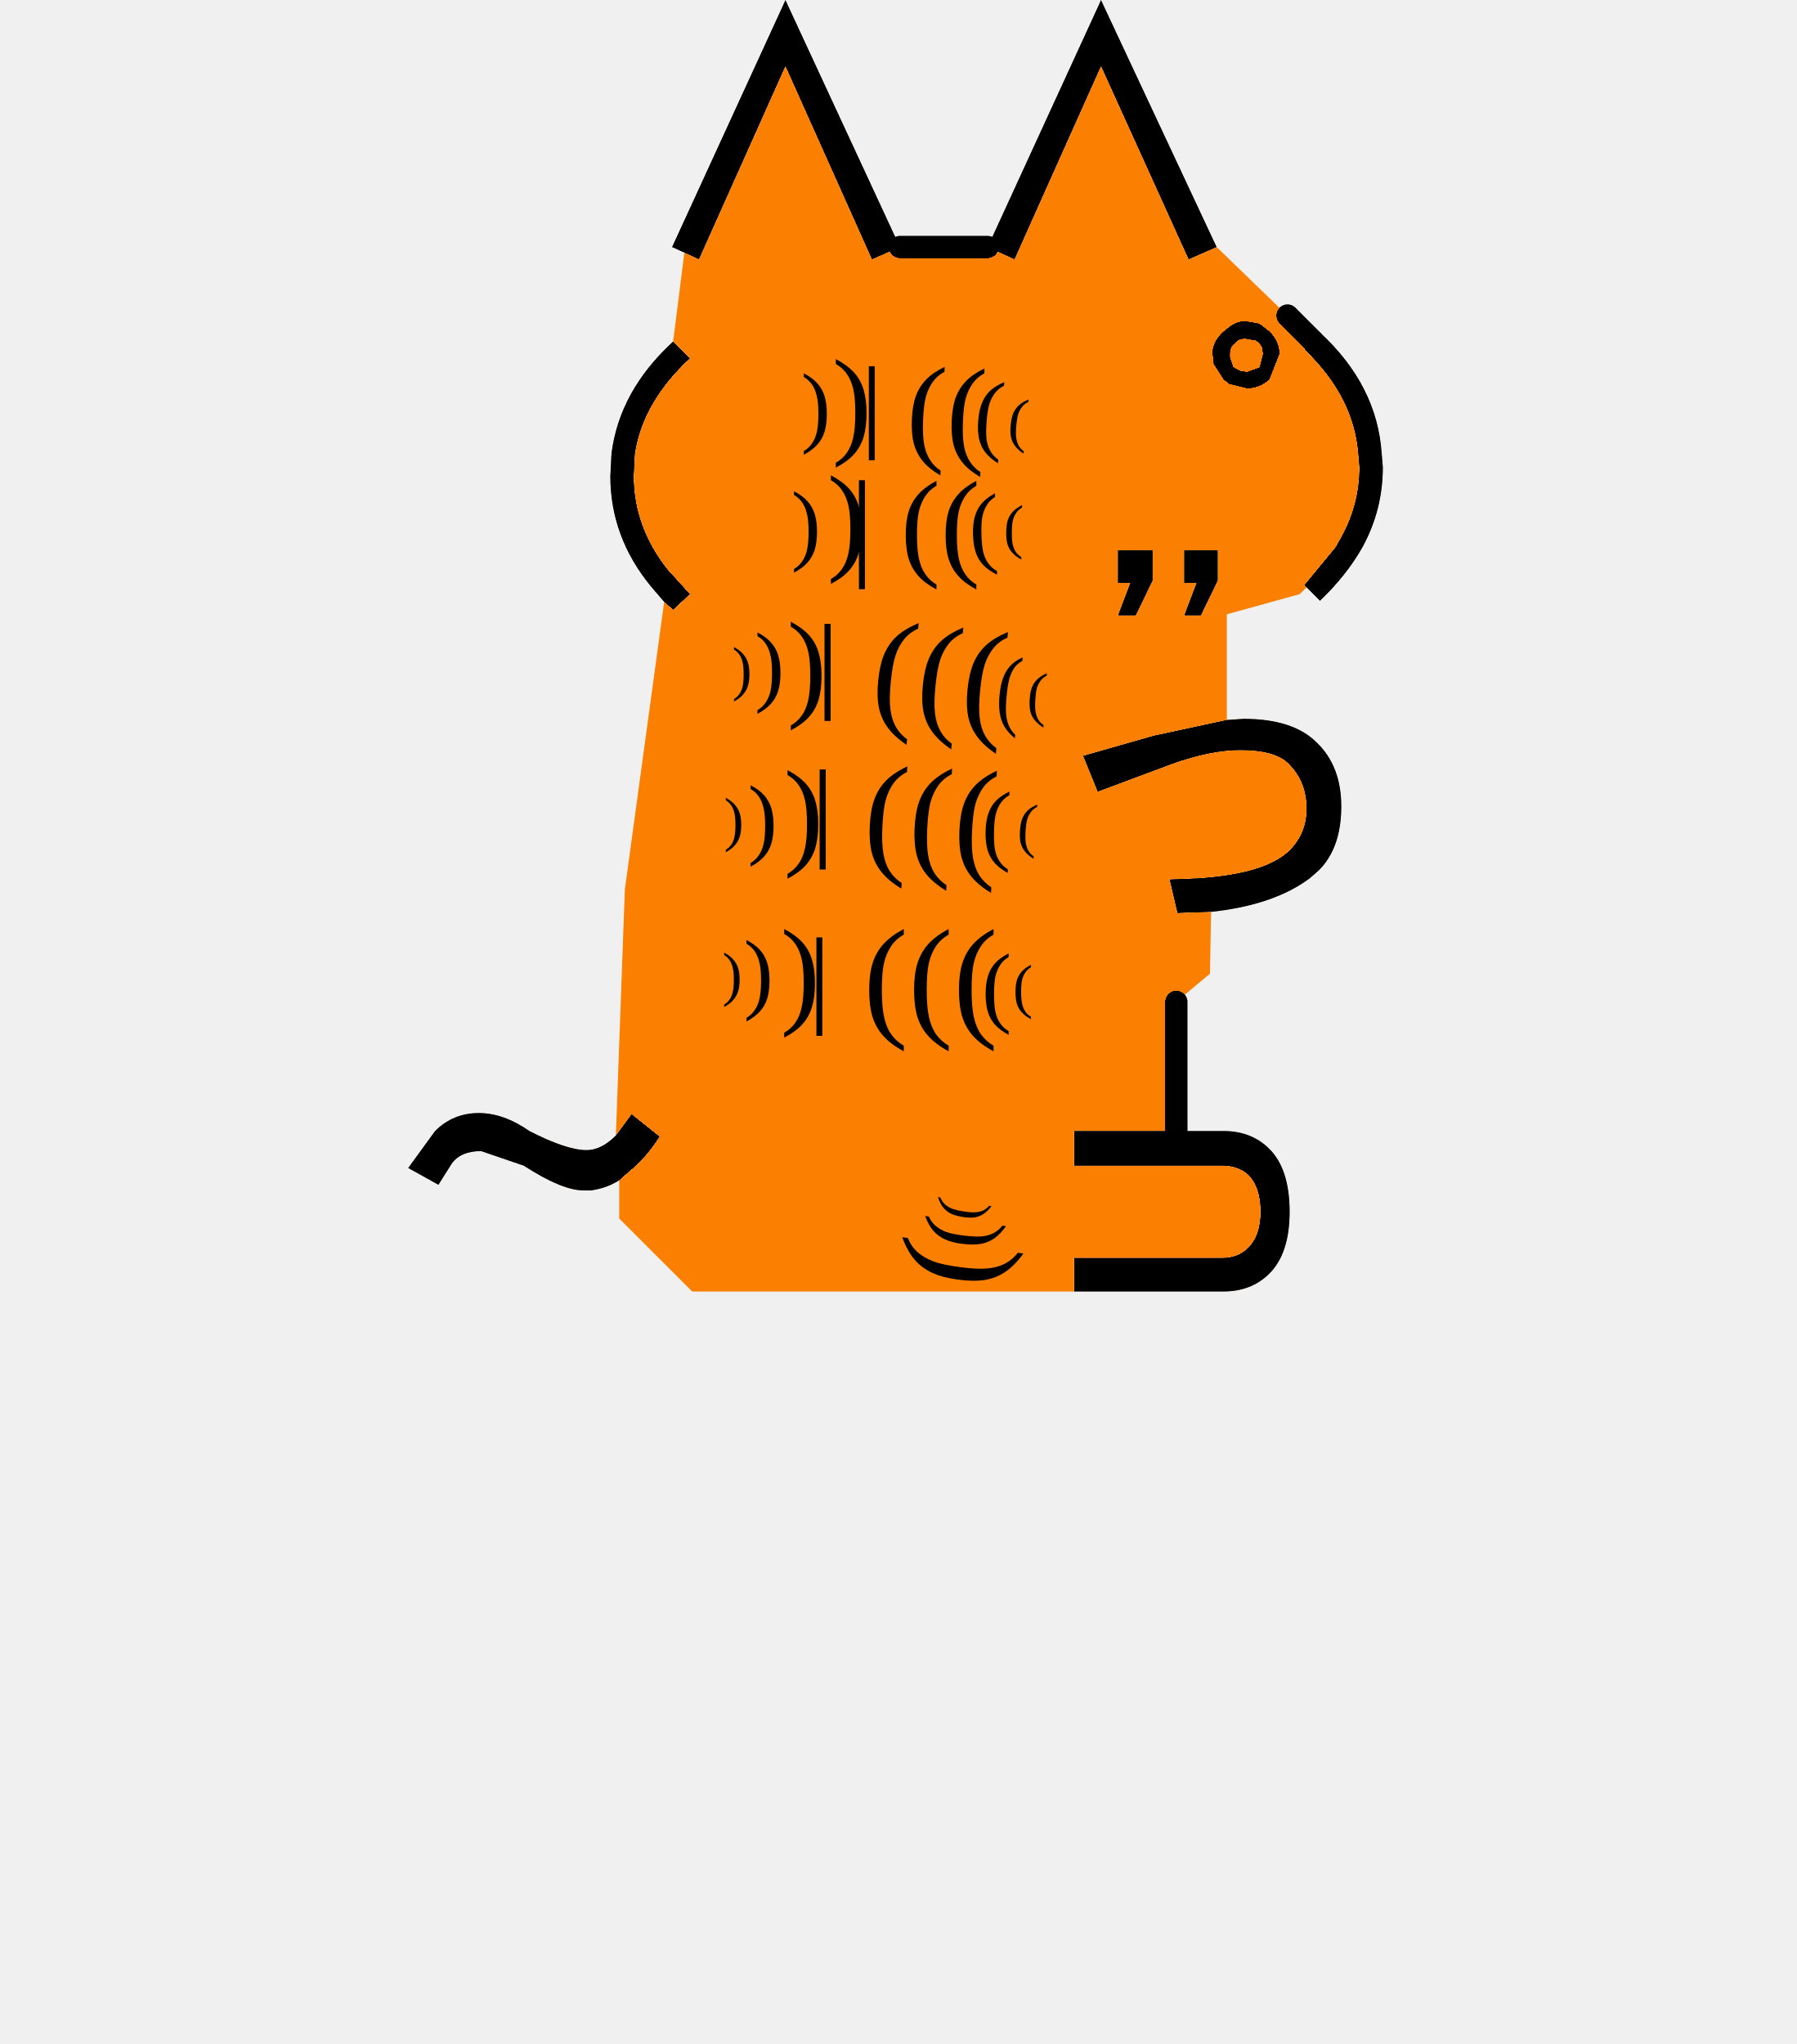
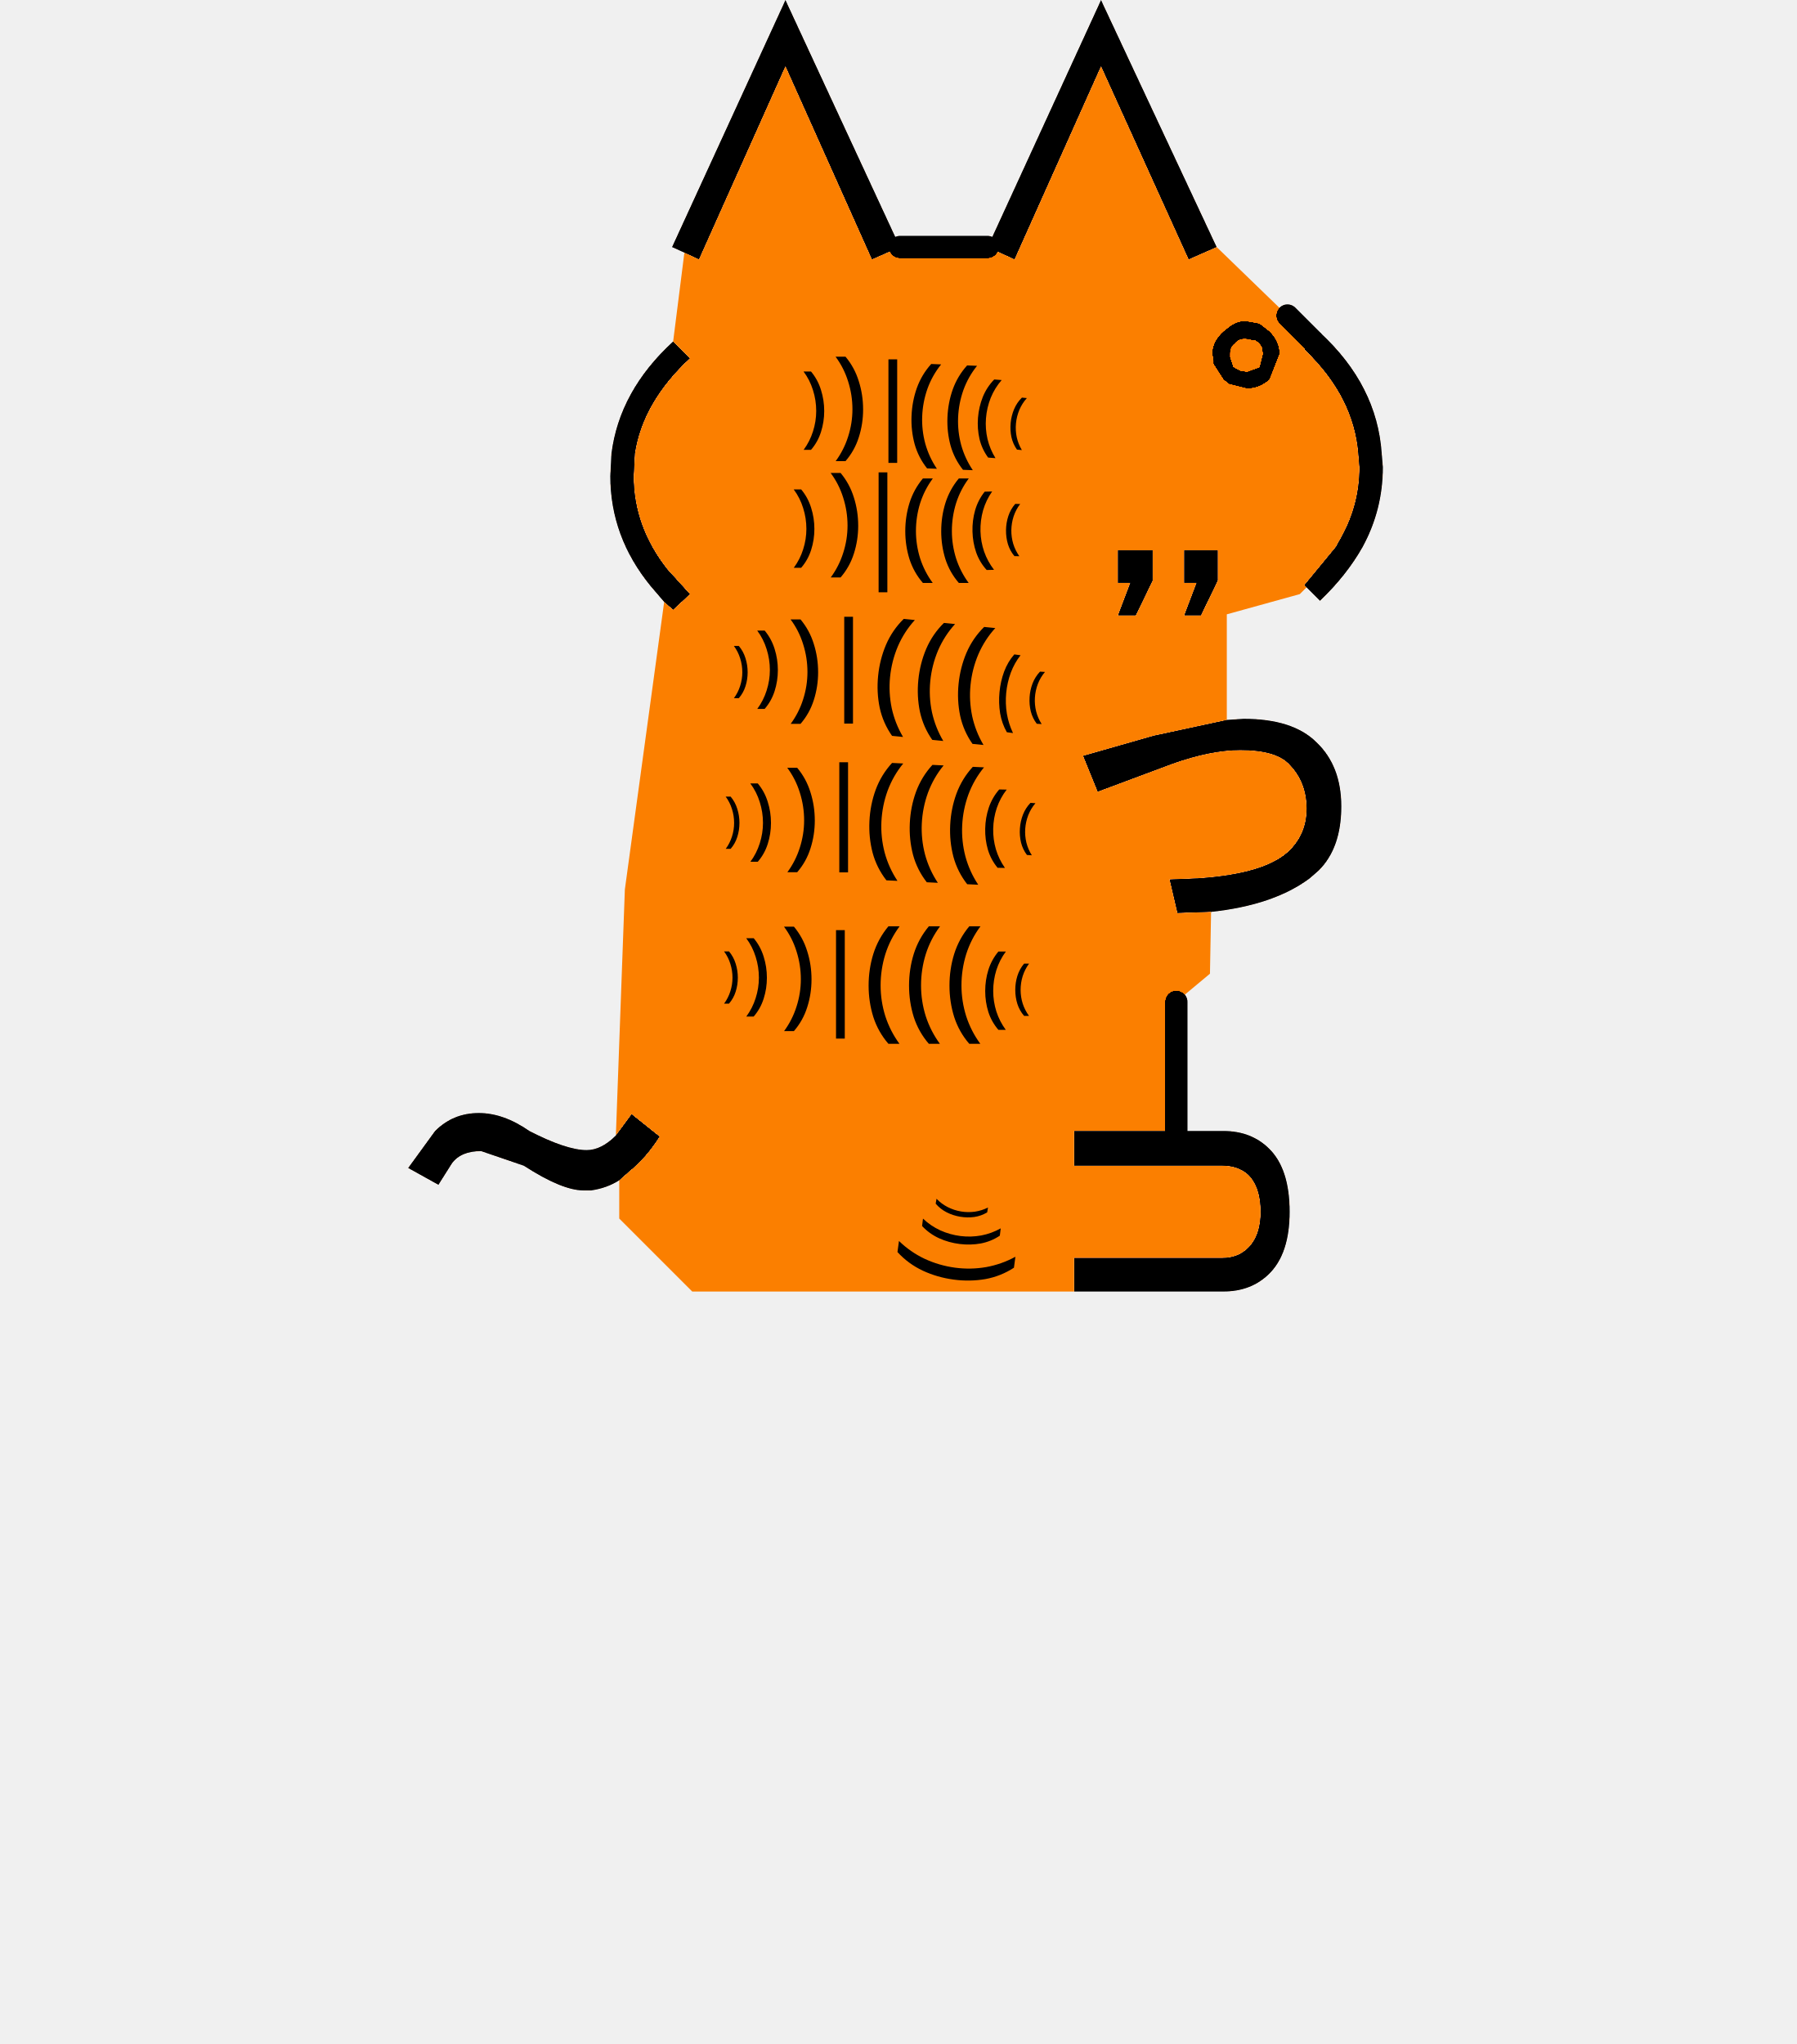
<svg xmlns="http://www.w3.org/2000/svg" xmlns:xlink="http://www.w3.org/1999/xlink" height="182" width="160" version="1.1" id="svg4">
  <defs id="defs3">
    <path d="M1.35 0h.2l.55.1.45.35q.45.45.45 1L2.55 2.6q-.45.4-1 .4l-.8-.2-.25-.2-.45-.7v-.15L0 1.45v-.1q.05-.5.5-.9l.25-.2Q1 .05 1.3 0h.05m.45.85L1.55.8Q1.2.75 1 1q-.2.15-.2.45v.15l.15.45H1l.05.05.2.1.3.05.55-.2.15-.6-.05-.3L2.1 1 2.05.95 1.9.85h-.1" fill-rule="evenodd" id="a" />
    <use height="3" transform="translate(.8)" width="3" xlink:href="#a" id="c" />
    <g id="b">
      <path d="M.35-60h3.9l1.2.55 3.85-8.6 3.9 8.6 1.25-.55 3.15 3.05 1.1 1.1-1.1-1.1 1.15 1.1h-.05l-.35.4.1.1q2.1 2.05 2.3 4.55l.05.6q0 1.65-.8 3.1l-.25.45-1.4 1.7.1.1-.3.3-3.25.9v4.7l-3.25.7-3.15.9.65 1.6L12.5-37q1.7-.6 3-.6 1.55 0 2.15.6.8.8.8 2 0 1.1-.75 1.85-1.05 1.05-4.1 1.25l-1.25.05.35 1.5 1.5-.05-.05 2.75-1.5 1.25v5.75H8.1v1.55h6.6q.7 0 1.15.4.55.55.55 1.65 0 1.05-.55 1.6-.45.45-1.15.45H8.1v1.5h-17l-3.25-3.25v-1.7l.45-.4q.75-.6 1.35-1.55l-1.25-1-.7.95.4-10.95 1.75-12.8.4.35.75-.7-1-1.1q-1.5-1.9-1.5-4.15l.05-1q.35-2.3 2.45-4.25l-.75-.75.5-3.95.65.3 3.85-8.6 3.85 8.6L.35-60m10.5 16.4.75-1.55v-1.35h-1.55v1.45h.55l-.55 1.45h.8m3.65-2.9H13v1.45h.55L13-43.6h.75l.75-1.55v-1.35" fill="#fff" fill-rule="evenodd" transform="translate(21.55 71)" id="path1" />
      <path d="m.35-60-1.25.55-3.85-8.6-3.85 8.6-.65-.3-.55-.25 5.05-11 5.1 11m-10.1 4.2.75.75q-2.1 1.95-2.45 4.25l-.05 1q0 2.25 1.5 4.15l1 1.1-.75.7-.4-.35-.6-.7q-1.8-2.2-1.8-4.9l.05-1q.35-2.8 2.75-5m-2.55 35.35.7-.95 1.25 1q-.6.95-1.35 1.55l-.45.4q-.55.35-1.25.45h-.35q-.95 0-2.65-1.1l-1.9-.65q-.9 0-1.3.55l-.6.95-1.35-.75 1.2-1.65q.8-.8 1.95-.8 1.1 0 2.25.8 1.65.85 2.55.85.65 0 1.3-.65M8.1-13.5V-15h6.6q.7 0 1.15-.45.55-.55.55-1.6 0-1.1-.55-1.65-.45-.4-1.15-.4H8.1v-1.55h6.65q1.25 0 2.05.8.9.9.9 2.8 0 1.85-.9 2.75-.8.8-2.05.8H8.1m6.1-16.9-1.5.05-.35-1.5 1.25-.05q3.05-.2 4.1-1.25.75-.75.75-1.85 0-1.2-.8-2-.6-.6-2.15-.6-1.3 0-3 .6l-3.35 1.25-.65-1.6 3.15-.9 3.25-.7.75-.05q2.2 0 3.25 1.05Q20-36.9 20-35.1q0 1.85-1 2.85l-.4.35q-1.6 1.2-4.4 1.5m4.25-14.45-.1-.1 1.4-1.7.25-.45q.8-1.45.8-3.1l-.05-.6q-.2-2.5-2.3-4.55l-.1-.1.35-.4h.05l.3-.35q2.55 2.35 2.75 5.4l.05.6q0 1.9-.9 3.55-.7 1.25-1.9 2.4l-.6-.6m-4-15.15-1.25.55-3.9-8.6-3.85 8.6-1.2-.55L9.3-71l5.15 11m.05 13.5v1.35l-.75 1.55H13l.55-1.45H13v-1.45h1.5m-3.65 2.9h-.8l.55-1.45h-.55v-1.45h1.55v1.35l-.75 1.55" fill-rule="evenodd" transform="translate(21.55 71)" id="path2" />
      <path d="M4.25-60H.35m12.3 39.35v-5.75m6.05-29.45-1.1-1.1" fill="none" stroke="#000" stroke-linecap="round" stroke-linejoin="round" transform="translate(21.55 71)" id="path3" />
    </g>
    <filter style="color-interpolation-filters:sRGB;" id="filter5" x="0" y="0" width="1" height="1">
      <feComposite in2="SourceGraphic" operator="arithmetic" k1="7.896" k2="0" result="composite1" id="feComposite4" />
      <feColorMatrix in="composite1" values="1" type="saturate" result="colormatrix1" id="feColorMatrix4" />
      <feFlood flood-opacity="1" flood-color="rgb(223,74,0)" result="flood1" id="feFlood4" />
      <feBlend in="flood1" in2="colormatrix1" mode="multiply" result="blend1" id="feBlend4" />
      <feBlend in2="blend1" mode="screen" result="blend2" id="feBlend5" />
      <feColorMatrix in="blend2" values="1" type="saturate" result="colormatrix2" id="feColorMatrix5" />
      <feComposite in="colormatrix2" in2="SourceGraphic" operator="in" k2="1" result="composite2" id="feComposite5" />
    </filter>
  </defs>
  <g transform="matrix(2 0 0 2 79.441 142)" id="g4" style="filter:url(#filter5)">
    <use height="57.5" transform="translate(-21.55 -71)" width="43.4" xlink:href="#b" id="use3" />
    <use height="3" transform="matrix(1.0012 0 0 1 13.45 -56.7)" width="4.65" xlink:href="#c" id="use4" />
  </g>
  <g id="layer1" transform="translate(26.56707,2.3372525e-4)">
-     <text xml:space="preserve" style="writing-mode:lr-tb;direction:ltr;fill:#000000" x="56.865" y="58.053" id="text19" transform="rotate(5.697723)">
-       <tspan id="tspan19" x="56.865" y="58.053">(((</tspan>
-     </text>
-     <text xml:space="preserve" style="writing-mode:lr-tb;direction:ltr;fill:#000000" x="53.821" y="73.887" id="text20" transform="rotate(2.749915)">
-       <tspan id="tspan20" x="53.821" y="73.887">(((</tspan>
-     </text>
-     <text xml:space="preserve" style="writing-mode:lr-tb;direction:ltr;fill:#000000" x="50.299" y="91.047" id="text21">
-       <tspan id="tspan21" x="50.299" y="91.047">(((</tspan>
-     </text>
-     <text xml:space="preserve" style="writing-mode:lr-tb;direction:ltr;fill:#000000" x="-105.631" y="76.287" id="text22" transform="rotate(-82.34762)">
-       <tspan id="tspan22" x="-105.631" y="76.287">(</tspan>
-     </text>
-     <text xml:space="preserve" style="font-size:7.343px;writing-mode:lr-tb;direction:ltr;fill:#000000;stroke-width:0.918" x="73.693" y="50.52" id="text23" transform="matrix(0.9119382,0.1232841,-0.1038567,1.082525,0,0)">
-       <tspan id="tspan23" x="73.693" y="50.52" style="stroke-width:0.918">(</tspan>
-     </text>
-     <text xml:space="preserve" style="font-size:8px;writing-mode:lr-tb;direction:ltr;fill:#000000" x="62.382" y="74.674" id="text24" transform="rotate(1.208022)">
-       <tspan id="tspan24" x="62.382" y="74.674">(</tspan>
-     </text>
-     <text xml:space="preserve" style="font-size:8px;writing-mode:lr-tb;direction:ltr;fill:#000000" x="60.841" y="90.436" id="text25">
-       <tspan id="tspan25" x="60.841" y="90.436">(</tspan>
-     </text>
-     <text xml:space="preserve" style="font-size:8px;writing-mode:lr-tb;direction:ltr;fill:#000000" x="-102.977" y="74.292" id="text26" transform="rotate(-82.91498)">
-       <tspan id="tspan26" x="-102.977" y="74.292">(</tspan>
-     </text>
-     <text xml:space="preserve" style="font-size:5.333px;writing-mode:lr-tb;direction:ltr;fill:#000000" x="68.64" y="59.38" id="text27" transform="rotate(3.571206)">
-       <tspan id="tspan27" x="68.64" y="59.38">(</tspan>
-     </text>
-     <text xml:space="preserve" style="font-size:5.333px;writing-mode:lr-tb;direction:ltr;fill:#000000" x="68.908" y="70.693" id="text28" transform="rotate(3.901436)">
-       <tspan id="tspan28" x="68.908" y="70.693">(</tspan>
-     </text>
-     <text xml:space="preserve" style="font-size:5.333px;writing-mode:lr-tb;direction:ltr;fill:#000000" x="63.625" y="89.611" id="text29">
-       <tspan id="tspan29" x="63.625" y="89.611">(</tspan>
-     </text>
-     <text xml:space="preserve" style="font-size:5.333px;writing-mode:lr-tb;direction:ltr;fill:#000000" x="-97.229" y="77.611" id="text30" transform="rotate(-80.41584)">
-       <tspan id="tspan30" x="-97.229" y="77.611">(</tspan>
-     </text>
-     <text xml:space="preserve" style="font-size:8px;writing-mode:lr-tb;direction:ltr;fill:#000000" x="62.909" y="34.578" id="text31" transform="rotate(4.461419)">
-       <tspan id="tspan31" x="62.909" y="34.578">(</tspan>
-     </text>
-     <text xml:space="preserve" style="font-size:8px;writing-mode:lr-tb;direction:ltr;fill:#000000" x="58.483" y="51.034" id="text32" transform="rotate(-1.459322)">
-       <tspan id="tspan32" x="58.483" y="51.034">(</tspan>
-     </text>
-     <text xml:space="preserve" style="font-size:5.333px;writing-mode:lr-tb;direction:ltr;fill:#000000" x="66.499" y="32.943" id="text33" transform="rotate(5.441491)">
-       <tspan id="tspan33" x="66.499" y="32.943">(</tspan>
-     </text>
-     <text xml:space="preserve" style="font-size:5.333px;writing-mode:lr-tb;direction:ltr;fill:#000000" x="63.5" y="47.714" id="text34" transform="rotate(0.8582151)">
-       <tspan id="tspan34" x="63.5" y="47.714">(</tspan>
-     </text>
-     <text xml:space="preserve" style="font-size:10.667px;writing-mode:lr-tb;direction:ltr;fill:#000000" x="55.595" y="37.776" id="text36" transform="rotate(2.264296)">
-       <tspan id="tspan36" x="55.595" y="37.776">((</tspan>
-     </text>
-     <text xml:space="preserve" style="font-size:10.667px;writing-mode:lr-tb;direction:ltr;fill:#000000" x="53.617" y="50.219" id="text37">
-       <tspan id="tspan37" x="53.617" y="50.219">((</tspan>
-     </text>
-     <text xml:space="preserve" style="font-size:10.667px;writing-mode:lr-tb;direction:ltr;fill:#000000" x="48.245" y="34.416" id="text38">
-       <tspan id="tspan38" x="48.245" y="34.416" />
-     </text>
-     <text xml:space="preserve" style="font-size:10.667px;writing-mode:lr-tb;direction:ltr;fill:#000000" x="47.516" y="39.375" id="text39">
-       <tspan id="tspan39" x="47.516" y="39.375">)</tspan>
-     </text>
-     <text xml:space="preserve" style="font-size:10.667px;writing-mode:lr-tb;direction:ltr;fill:#000000" x="47.078" y="49.729" id="text40">
-       <tspan id="tspan40" x="47.078" y="49.729">)</tspan>
-     </text>
-     <text xml:space="preserve" style="font-size:10.667px;writing-mode:lr-tb;direction:ltr;fill:#000000" x="43.509" y="62.769" id="text41">
-       <tspan id="tspan41" x="43.509" y="62.769">)</tspan>
-     </text>
-     <text xml:space="preserve" style="font-size:10.667px;writing-mode:lr-tb;direction:ltr;fill:#000000" x="43.214" y="75.979" id="text42">
-       <tspan id="tspan42" x="43.214" y="75.979">)</tspan>
-     </text>
-     <text xml:space="preserve" style="font-size:10.667px;writing-mode:lr-tb;direction:ltr;fill:#000000" x="42.922" y="90.125" id="text43">
-       <tspan id="tspan43" x="42.922" y="90.125">)</tspan>
-     </text>
-     <text xml:space="preserve" style="font-size:9.912px;writing-mode:lr-tb;direction:ltr;fill:#000000;stroke-width:0.929" x="46.455" y="41.968" id="text44" transform="scale(1.076191,0.929203)">
-       <tspan id="tspan44" x="46.455" y="41.968" style="stroke-width:0.929">|</tspan>
-     </text>
-     <text xml:space="preserve" style="font-size:10.667px;writing-mode:lr-tb;direction:ltr;fill:#000000" x="49.12" y="50.166" id="text45">
-       <tspan id="tspan45" x="49.12" y="50.166">|</tspan>
-     </text>
-     <text xml:space="preserve" style="font-size:10.067px;writing-mode:lr-tb;direction:ltr;fill:#000000;stroke-width:0.944" x="43.47" y="65.84" id="text46" transform="scale(1.059561,0.9437874)">
-       <tspan id="tspan46" x="43.47" y="65.84" style="stroke-width:0.944">|</tspan>
-     </text>
-     <text xml:space="preserve" style="font-size:10.22px;writing-mode:lr-tb;direction:ltr;fill:#000000;stroke-width:0.958" x="43.711" y="78.604" id="text47" transform="scale(1.043678,0.9581497)">
-       <tspan id="tspan47" x="43.711" y="78.604" style="stroke-width:0.958">|</tspan>
-     </text>
-     <text xml:space="preserve" style="font-size:10.144px;writing-mode:lr-tb;direction:ltr;fill:#000000;stroke-width:0.951" x="43.107" y="94.797" id="text48" transform="scale(1.05153,0.9509957)">
-       <tspan id="tspan48" x="43.107" y="94.797" style="stroke-width:0.951">|</tspan>
-     </text>
-     <text xml:space="preserve" style="font-size:8px;writing-mode:lr-tb;direction:ltr;fill:#000000" x="44.745" y="38.791" id="text49">
-       <tspan id="tspan49" x="44.745" y="38.791">)</tspan>
-     </text>
-     <text xml:space="preserve" style="font-size:8px;writing-mode:lr-tb;direction:ltr;fill:#000000" x="43.87" y="49.291" id="text50">
-       <tspan id="tspan50" x="43.87" y="49.291">)</tspan>
-     </text>
-     <text xml:space="preserve" style="font-size:8px;writing-mode:lr-tb;direction:ltr;fill:#000000" x="40.618" y="61.858" id="text51">
-       <tspan id="tspan51" x="40.618" y="61.858">)</tspan>
-     </text>
-     <text xml:space="preserve" style="font-size:8px;writing-mode:lr-tb;direction:ltr;fill:#000000" x="40.005" y="75.469" id="text52">
-       <tspan id="tspan52" x="40.005" y="75.469">)</tspan>
-     </text>
-     <text xml:space="preserve" style="font-size:8px;writing-mode:lr-tb;direction:ltr;fill:#000000" x="39.641" y="89.25" id="text53">
-       <tspan id="tspan53" x="39.641" y="89.25">)</tspan>
-     </text>
-     <text xml:space="preserve" style="font-size:5.333px;writing-mode:lr-tb;direction:ltr;fill:#000000" x="38.62" y="61.323" id="text57">
-       <tspan id="tspan57" x="38.62" y="61.323">)</tspan>
-     </text>
-     <text xml:space="preserve" style="font-size:5.333px;writing-mode:lr-tb;direction:ltr;fill:#000000" x="37.891" y="74.739" id="text58">
-       <tspan id="tspan58" x="37.891" y="74.739">)</tspan>
-     </text>
-     <text xml:space="preserve" style="font-size:5.333px;writing-mode:lr-tb;direction:ltr;fill:#000000" x="37.745" y="88.521" id="text59">
-       <tspan id="tspan59" x="37.745" y="88.521">)</tspan>
-     </text>
+     <path d="m 57.345,54.765 q 0,-1.464 0.42,-2.82 0.432,-1.368 1.344,-2.46 h 0.996 q -0.84,1.128 -1.272,2.484 -0.42,1.356 -0.42,2.784 0,1.392 0.42,2.736 0.432,1.332 1.26,2.46 h -0.984 q -0.912,-1.056 -1.344,-2.388 -0.42,-1.344 -0.42,-2.796 z m 3.6,0 q 0,-1.464 0.42,-2.82 0.432,-1.368 1.344,-2.46 h 0.996 q -0.84,1.128 -1.272,2.484 -0.42,1.356 -0.42,2.784 0,1.392 0.42,2.736 0.432,1.332 1.26,2.46 h -0.984 q -0.912,-1.056 -1.344,-2.388 -0.42,-1.344 -0.42,-2.796 z m 3.6,0 q 0,-1.464 0.42,-2.82 0.432,-1.368 1.344,-2.46 h 0.996 q -0.84,1.128 -1.272,2.484 -0.42,1.356 -0.42,2.784 0,1.392 0.42,2.736 0.432,1.332 1.26,2.46 h -0.984 q -0.912,-1.056 -1.344,-2.388 -0.42,-1.344 -0.42,-2.796 z" id="text19" transform="rotate(5.697723)" aria-label="(((" />
+     <path d="m 54.301,70.599 q 0,-1.464 0.42,-2.82 0.432,-1.368 1.344,-2.46 h 0.996 q -0.84,1.128 -1.272,2.484 -0.42,1.356 -0.42,2.784 0,1.392 0.42,2.736 0.432,1.332 1.26,2.46 h -0.984 q -0.912,-1.056 -1.344,-2.388 -0.42,-1.344 -0.42,-2.796 z m 3.6,0 q 0,-1.464 0.42,-2.82 0.432,-1.368 1.344,-2.46 h 0.996 q -0.84,1.128 -1.272,2.484 -0.42,1.356 -0.42,2.784 0,1.392 0.42,2.736 0.432,1.332 1.26,2.46 h -0.984 q -0.912,-1.056 -1.344,-2.388 -0.42,-1.344 -0.42,-2.796 z m 3.6,0 q 0,-1.464 0.42,-2.82 0.432,-1.368 1.344,-2.46 h 0.996 q -0.84,1.128 -1.272,2.484 -0.42,1.356 -0.42,2.784 0,1.392 0.42,2.736 0.432,1.332 1.26,2.46 h -0.984 q -0.912,-1.056 -1.344,-2.388 -0.42,-1.344 -0.42,-2.796 z" id="text20" transform="rotate(2.749915)" aria-label="(((" />
+     <path d="m 50.779,87.759 q 0,-1.464 0.42,-2.82 0.432,-1.368 1.344,-2.46 h 0.996 q -0.84,1.128 -1.272,2.484 -0.42,1.356 -0.42,2.784 0,1.392 0.42,2.736 0.432,1.332 1.26,2.46 h -0.984 q -0.912,-1.056 -1.344,-2.388 -0.42,-1.344 -0.42,-2.796 z m 3.6,0 q 0,-1.464 0.42,-2.82 0.432,-1.368 1.344,-2.46 h 0.996 q -0.84,1.128 -1.272,2.484 -0.42,1.356 -0.42,2.784 0,1.392 0.42,2.736 0.432,1.332 1.26,2.46 h -0.984 q -0.912,-1.056 -1.344,-2.388 -0.42,-1.344 -0.42,-2.796 z m 3.6,0 q 0,-1.464 0.42,-2.82 0.432,-1.368 1.344,-2.46 h 0.996 q -0.84,1.128 -1.272,2.484 -0.42,1.356 -0.42,2.784 0,1.392 0.42,2.736 0.432,1.332 1.26,2.46 h -0.984 q -0.912,-1.056 -1.344,-2.388 -0.42,-1.344 -0.42,-2.796 z" id="text21" aria-label="(((" />
+     <path d="m -105.151,72.999 q 0,-1.464 0.42,-2.82 0.432,-1.368 1.344,-2.46 h 0.996 q -0.84,1.128 -1.272,2.484 -0.42,1.356 -0.42,2.784 0,1.392 0.42,2.736 0.432,1.332 1.26,2.46 h -0.984 q -0.912,-1.056 -1.344,-2.388 -0.42,-1.344 -0.42,-2.796 z" id="text22" transform="rotate(-82.34762)" aria-label="(" />
+     <path d="m 73.987,48.508 q 0,-0.896 0.257,-1.726 0.264,-0.837 0.822,-1.505 h 0.609 q -0.514,0.69 -0.778,1.52 -0.257,0.83 -0.257,1.703 0,0.852 0.257,1.674 0.264,0.815 0.771,1.505 h -0.602 q -0.558,-0.646 -0.822,-1.461 -0.257,-0.822 -0.257,-1.711 z" id="text23" style="font-size:7.343px;stroke-width:0.918" transform="matrix(0.9119382,0.1232841,-0.1038567,1.082525,0,0)" aria-label="(" />
+     <path d="m 62.702,72.482 q 0,-0.976 0.28,-1.88 0.288,-0.912 0.896,-1.64 h 0.664 q -0.56,0.752 -0.848,1.656 -0.28,0.904 -0.28,1.856 0,0.928 0.28,1.824 0.288,0.888 0.84,1.64 h -0.656 q -0.608,-0.704 -0.896,-1.592 -0.28,-0.896 -0.28,-1.864 z" id="text24" style="font-size:8px" transform="rotate(1.208022)" aria-label="(" />
+     <path d="m 61.161,88.244 q 0,-0.976 0.28,-1.88 0.288,-0.912 0.896,-1.64 h 0.664 q -0.56,0.752 -0.848,1.656 -0.28,0.904 -0.28,1.856 0,0.928 0.28,1.824 0.288,0.888 0.84,1.64 h -0.656 q -0.608,-0.704 -0.896,-1.592 -0.28,-0.896 -0.28,-1.864 z" id="text25" style="font-size:8px" aria-label="(" />
+     <path d="m -102.657,72.1 q 0,-0.976 0.28,-1.88 0.288,-0.912 0.896,-1.64 h 0.664 q -0.56,0.752 -0.848,1.656 -0.28,0.904 -0.28,1.856 0,0.928 0.28,1.824 0.288,0.888 0.84,1.64 h -0.656 q -0.608,-0.704 -0.896,-1.592 -0.28,-0.896 -0.28,-1.864 z" id="text26" style="font-size:8px" transform="rotate(-82.91498)" aria-label="(" />
+     <path d="m 68.853,57.919 q 0,-0.651 0.187,-1.253 0.192,-0.608 0.597,-1.093 h 0.443 q -0.373,0.501 -0.565,1.104 -0.187,0.603 -0.187,1.237 0,0.619 0.187,1.216 0.192,0.592 0.56,1.093 h -0.437 q -0.405,-0.469 -0.597,-1.061 -0.187,-0.597 -0.187,-1.243 z" id="text27" style="font-size:5.333px" transform="rotate(3.571206)" aria-label="(" />
+     <path d="m 69.121,69.232 q 0,-0.651 0.187,-1.253 0.192,-0.608 0.597,-1.093 h 0.443 q -0.373,0.501 -0.565,1.104 -0.187,0.603 -0.187,1.237 0,0.619 0.187,1.216 0.192,0.592 0.56,1.093 H 69.905 Q 69.5,71.066 69.308,70.474 69.121,69.877 69.121,69.232 Z" id="text28" style="font-size:5.333px" transform="rotate(3.901436)" aria-label="(" />
+     <path d="m 63.838,88.15 q 0,-0.651 0.187,-1.253 0.192,-0.608 0.597,-1.093 h 0.443 q -0.373,0.501 -0.565,1.104 -0.187,0.603 -0.187,1.237 0,0.619 0.187,1.216 0.192,0.592 0.56,1.093 h -0.437 q -0.405,-0.469 -0.597,-1.061 -0.187,-0.597 -0.187,-1.243 z" id="text29" style="font-size:5.333px" aria-label="(" />
+     <path d="m -97.015,76.15 q 0,-0.651 0.187,-1.253 0.192,-0.608 0.597,-1.093 h 0.443 q -0.373,0.501 -0.565,1.104 -0.187,0.603 -0.187,1.237 0,0.619 0.187,1.216 0.192,0.592 0.56,1.093 h -0.437 q -0.405,-0.469 -0.597,-1.061 -0.187,-0.597 -0.187,-1.243 z" id="text30" style="font-size:5.333px" transform="rotate(-80.41584)" aria-label="(" />
+     <path d="m 63.229,32.386 q 0,-0.976 0.28,-1.88 0.288,-0.912 0.896,-1.64 h 0.664 q -0.56,0.752 -0.848,1.656 -0.28,0.904 -0.28,1.856 0,0.928 0.28,1.824 0.288,0.888 0.84,1.64 h -0.656 q -0.608,-0.704 -0.896,-1.592 -0.28,-0.896 -0.28,-1.864 z" id="text31" style="font-size:8px" transform="rotate(4.461419)" aria-label="(" />
+     <path d="m 58.803,48.842 q 0,-0.976 0.28,-1.88 0.288,-0.912 0.896,-1.64 h 0.664 q -0.56,0.752 -0.848,1.656 -0.28,0.904 -0.28,1.856 0,0.928 0.28,1.824 0.288,0.888 0.84,1.64 h -0.656 q -0.608,-0.704 -0.896,-1.592 -0.28,-0.896 -0.28,-1.864 z" id="text32" style="font-size:8px" transform="rotate(-1.459322)" aria-label="(" />
+     <path d="m 66.712,31.481 q 0,-0.651 0.187,-1.253 0.192,-0.608 0.597,-1.093 h 0.443 q -0.373,0.501 -0.565,1.104 -0.187,0.603 -0.187,1.237 0,0.619 0.187,1.216 0.192,0.592 0.56,1.093 h -0.437 q -0.405,-0.469 -0.597,-1.061 -0.187,-0.597 -0.187,-1.243 z" id="text33" style="font-size:5.333px" transform="rotate(5.441491)" aria-label="(" />
+     <path d="m 63.713,46.253 q 0,-0.651 0.187,-1.253 0.192,-0.608 0.597,-1.093 h 0.443 q -0.373,0.501 -0.565,1.104 -0.187,0.603 -0.187,1.237 0,0.619 0.187,1.216 0.192,0.592 0.56,1.093 h -0.437 q -0.405,-0.469 -0.597,-1.061 -0.187,-0.597 -0.187,-1.243 z" id="text34" style="font-size:5.333px" transform="rotate(0.8582151)" aria-label="(" />
+     <path d="m 56.022,34.853 q 0,-1.301 0.373,-2.507 0.384,-1.216 1.195,-2.187 h 0.885 q -0.747,1.003 -1.131,2.208 -0.373,1.205 -0.373,2.475 0,1.237 0.373,2.432 0.384,1.184 1.12,2.187 h -0.875 q -0.811,-0.939 -1.195,-2.123 -0.373,-1.195 -0.373,-2.485 z m 3.2,0 q 0,-1.301 0.373,-2.507 0.384,-1.216 1.195,-2.187 h 0.885 q -0.747,1.003 -1.131,2.208 -0.373,1.205 -0.373,2.475 0,1.237 0.373,2.432 0.384,1.184 1.12,2.187 H 60.79 q -0.811,-0.939 -1.195,-2.123 -0.373,-1.195 -0.373,-2.485 z" id="text36" style="font-size:10.667px" transform="rotate(2.264296)" aria-label="((" />
+     <path d="m 54.044,47.296 q 0,-1.301 0.373,-2.507 0.384,-1.216 1.195,-2.187 h 0.885 q -0.747,1.003 -1.131,2.208 -0.373,1.205 -0.373,2.475 0,1.237 0.373,2.432 0.384,1.184 1.12,2.187 h -0.875 Q 54.801,50.966 54.417,49.782 54.044,48.587 54.044,47.296 Z m 3.2,0 q 0,-1.301 0.373,-2.507 0.384,-1.216 1.195,-2.187 h 0.885 q -0.747,1.003 -1.131,2.208 -0.373,1.205 -0.373,2.475 0,1.237 0.373,2.432 0.384,1.184 1.12,2.187 h -0.875 q -0.811,-0.939 -1.195,-2.123 -0.373,-1.195 -0.373,-2.485 z" id="text37" style="font-size:10.667px" aria-label="((" />
+     <path d="m 50.289,36.452 q 0,1.291 -0.384,2.485 -0.373,1.184 -1.184,2.123 h -0.875 q 0.736,-1.003 1.109,-2.187 0.384,-1.195 0.384,-2.432 0,-1.269 -0.384,-2.475 -0.373,-1.205 -1.12,-2.208 h 0.885 q 0.811,0.971 1.184,2.187 0.384,1.205 0.384,2.507 z" id="text39" style="font-size:10.667px" aria-label=")" />
+     <path d="m 49.852,46.806 q 0,1.291 -0.384,2.485 -0.373,1.184 -1.184,2.123 h -0.875 q 0.736,-1.003 1.109,-2.187 0.384,-1.195 0.384,-2.432 0,-1.269 -0.384,-2.475 -0.373,-1.205 -1.12,-2.208 h 0.885 q 0.811,0.971 1.184,2.187 0.384,1.205 0.384,2.507 z" id="text40" style="font-size:10.667px" aria-label=")" />
+     <path d="m 46.283,59.846 q 0,1.291 -0.384,2.485 -0.373,1.184 -1.184,2.123 h -0.875 q 0.736,-1.003 1.109,-2.187 0.384,-1.195 0.384,-2.432 0,-1.269 -0.384,-2.475 -0.373,-1.205 -1.12,-2.208 h 0.885 q 0.811,0.971 1.184,2.187 0.384,1.205 0.384,2.507 z" id="text41" style="font-size:10.667px" aria-label=")" />
+     <path d="m 45.987,73.056 q 0,1.291 -0.384,2.485 -0.373,1.184 -1.184,2.123 h -0.875 q 0.736,-1.003 1.109,-2.187 0.384,-1.195 0.384,-2.432 0,-1.269 -0.384,-2.475 -0.373,-1.205 -1.12,-2.208 h 0.885 q 0.811,0.971 1.184,2.187 0.384,1.205 0.384,2.507 z" id="text42" style="font-size:10.667px" aria-label=")" />
+     <path d="m 45.695,87.202 q 0,1.291 -0.384,2.485 -0.373,1.184 -1.184,2.123 h -0.875 q 0.736,-1.003 1.109,-2.187 0.384,-1.195 0.384,-2.432 0,-1.269 -0.384,-2.475 Q 43.989,83.511 43.242,82.509 h 0.885 q 0.811,0.971 1.184,2.187 0.384,1.205 0.384,2.507 z" id="text43" style="font-size:10.667px" aria-label=")" />
+     <path d="m 48.824,34.435 h 0.724 v 9.921 h -0.724 z" id="text44" style="font-size:9.912px;stroke-width:0.929" transform="scale(1.076191,0.929203)" aria-label="|" />
+     <path d="m 51.669,42.06 h 0.779 v 10.677 h -0.779 z" id="text45" style="font-size:10.667px" aria-label="|" />
+     <path d="m 45.876,58.189 h 0.735 v 10.077 h -0.735 z" id="text46" style="font-size:10.067px;stroke-width:0.944" transform="scale(1.059561,0.9437874)" aria-label="|" />
+     <path d="m 46.153,70.837 h 0.746 v 10.231 h -0.746 z" id="text47" style="font-size:10.22px;stroke-width:0.958" transform="scale(1.043678,0.9581497)" aria-label="|" />
+     <path d="m 45.531,87.088 h 0.741 v 10.154 h -0.741 z" id="text48" style="font-size:10.144px;stroke-width:0.951" transform="scale(1.05153,0.9509957)" aria-label="|" />
+     <path d="m 46.825,36.599 q 0,0.968 -0.288,1.864 -0.28,0.888 -0.888,1.592 h -0.656 q 0.552,-0.752 0.832,-1.64 0.288,-0.896 0.288,-1.824 0,-0.952 -0.288,-1.856 -0.28,-0.904 -0.84,-1.656 h 0.664 q 0.608,0.728 0.888,1.64 0.288,0.904 0.288,1.88 z" id="text49" style="font-size:8px" aria-label=")" />
+     <path d="m 45.95,47.099 q 0,0.968 -0.288,1.864 -0.28,0.888 -0.888,1.592 h -0.656 q 0.552,-0.752 0.832,-1.64 0.288,-0.896 0.288,-1.824 0,-0.952 -0.288,-1.856 -0.28,-0.904 -0.84,-1.656 h 0.664 q 0.608,0.728 0.888,1.64 0.288,0.904 0.288,1.88 z" id="text50" style="font-size:8px" aria-label=")" />
+     <path d="m 42.698,59.666 q 0,0.968 -0.288,1.864 -0.28,0.888 -0.888,1.592 h -0.656 q 0.552,-0.752 0.832,-1.64 0.288,-0.896 0.288,-1.824 0,-0.952 -0.288,-1.856 -0.28,-0.904 -0.84,-1.656 h 0.664 q 0.608,0.728 0.888,1.64 0.288,0.904 0.288,1.88 z" id="text51" style="font-size:8px" aria-label=")" />
+     <path d="m 42.085,73.277 q 0,0.968 -0.288,1.864 -0.28,0.888 -0.888,1.592 h -0.656 q 0.552,-0.752 0.832,-1.64 0.288,-0.896 0.288,-1.824 0,-0.952 -0.288,-1.856 -0.28,-0.904 -0.84,-1.656 h 0.664 q 0.608,0.728 0.888,1.64 0.288,0.904 0.288,1.88 z" id="text52" style="font-size:8px" aria-label=")" />
+     <path d="m 41.721,87.058 q 0,0.968 -0.288,1.864 -0.28,0.888 -0.888,1.592 h -0.656 q 0.552,-0.752 0.832,-1.64 0.288,-0.896 0.288,-1.824 0,-0.952 -0.288,-1.856 -0.28,-0.904 -0.84,-1.656 h 0.664 q 0.608,0.728 0.888,1.64 0.288,0.904 0.288,1.88 z" id="text53" style="font-size:8px" aria-label=")" />
+     <path d="m 40.007,59.861 q 0,0.645 -0.192,1.243 -0.187,0.592 -0.592,1.061 h -0.437 q 0.368,-0.501 0.555,-1.093 0.192,-0.597 0.192,-1.216 0,-0.635 -0.192,-1.237 -0.187,-0.603 -0.56,-1.104 H 39.223 q 0.405,0.485 0.592,1.093 0.192,0.603 0.192,1.253 z" id="text57" style="font-size:5.333px" aria-label=")" />
+     <path d="m 39.277,73.278 q 0,0.645 -0.192,1.243 -0.187,0.592 -0.592,1.061 h -0.437 q 0.368,-0.501 0.555,-1.093 0.192,-0.597 0.192,-1.216 0,-0.635 -0.192,-1.237 -0.187,-0.603 -0.56,-1.104 h 0.443 q 0.405,0.485 0.592,1.093 0.192,0.603 0.192,1.253 z" id="text58" style="font-size:5.333px" aria-label=")" />
+     <path d="m 39.132,87.059 q 0,0.645 -0.192,1.243 -0.187,0.592 -0.592,1.061 h -0.437 q 0.368,-0.501 0.555,-1.093 0.192,-0.597 0.192,-1.216 0,-0.635 -0.192,-1.237 -0.187,-0.603 -0.56,-1.104 h 0.443 q 0.405,0.485 0.592,1.093 0.192,0.603 0.192,1.253 z" id="text59" style="font-size:5.333px" aria-label=")" />
  </g>
</svg>
